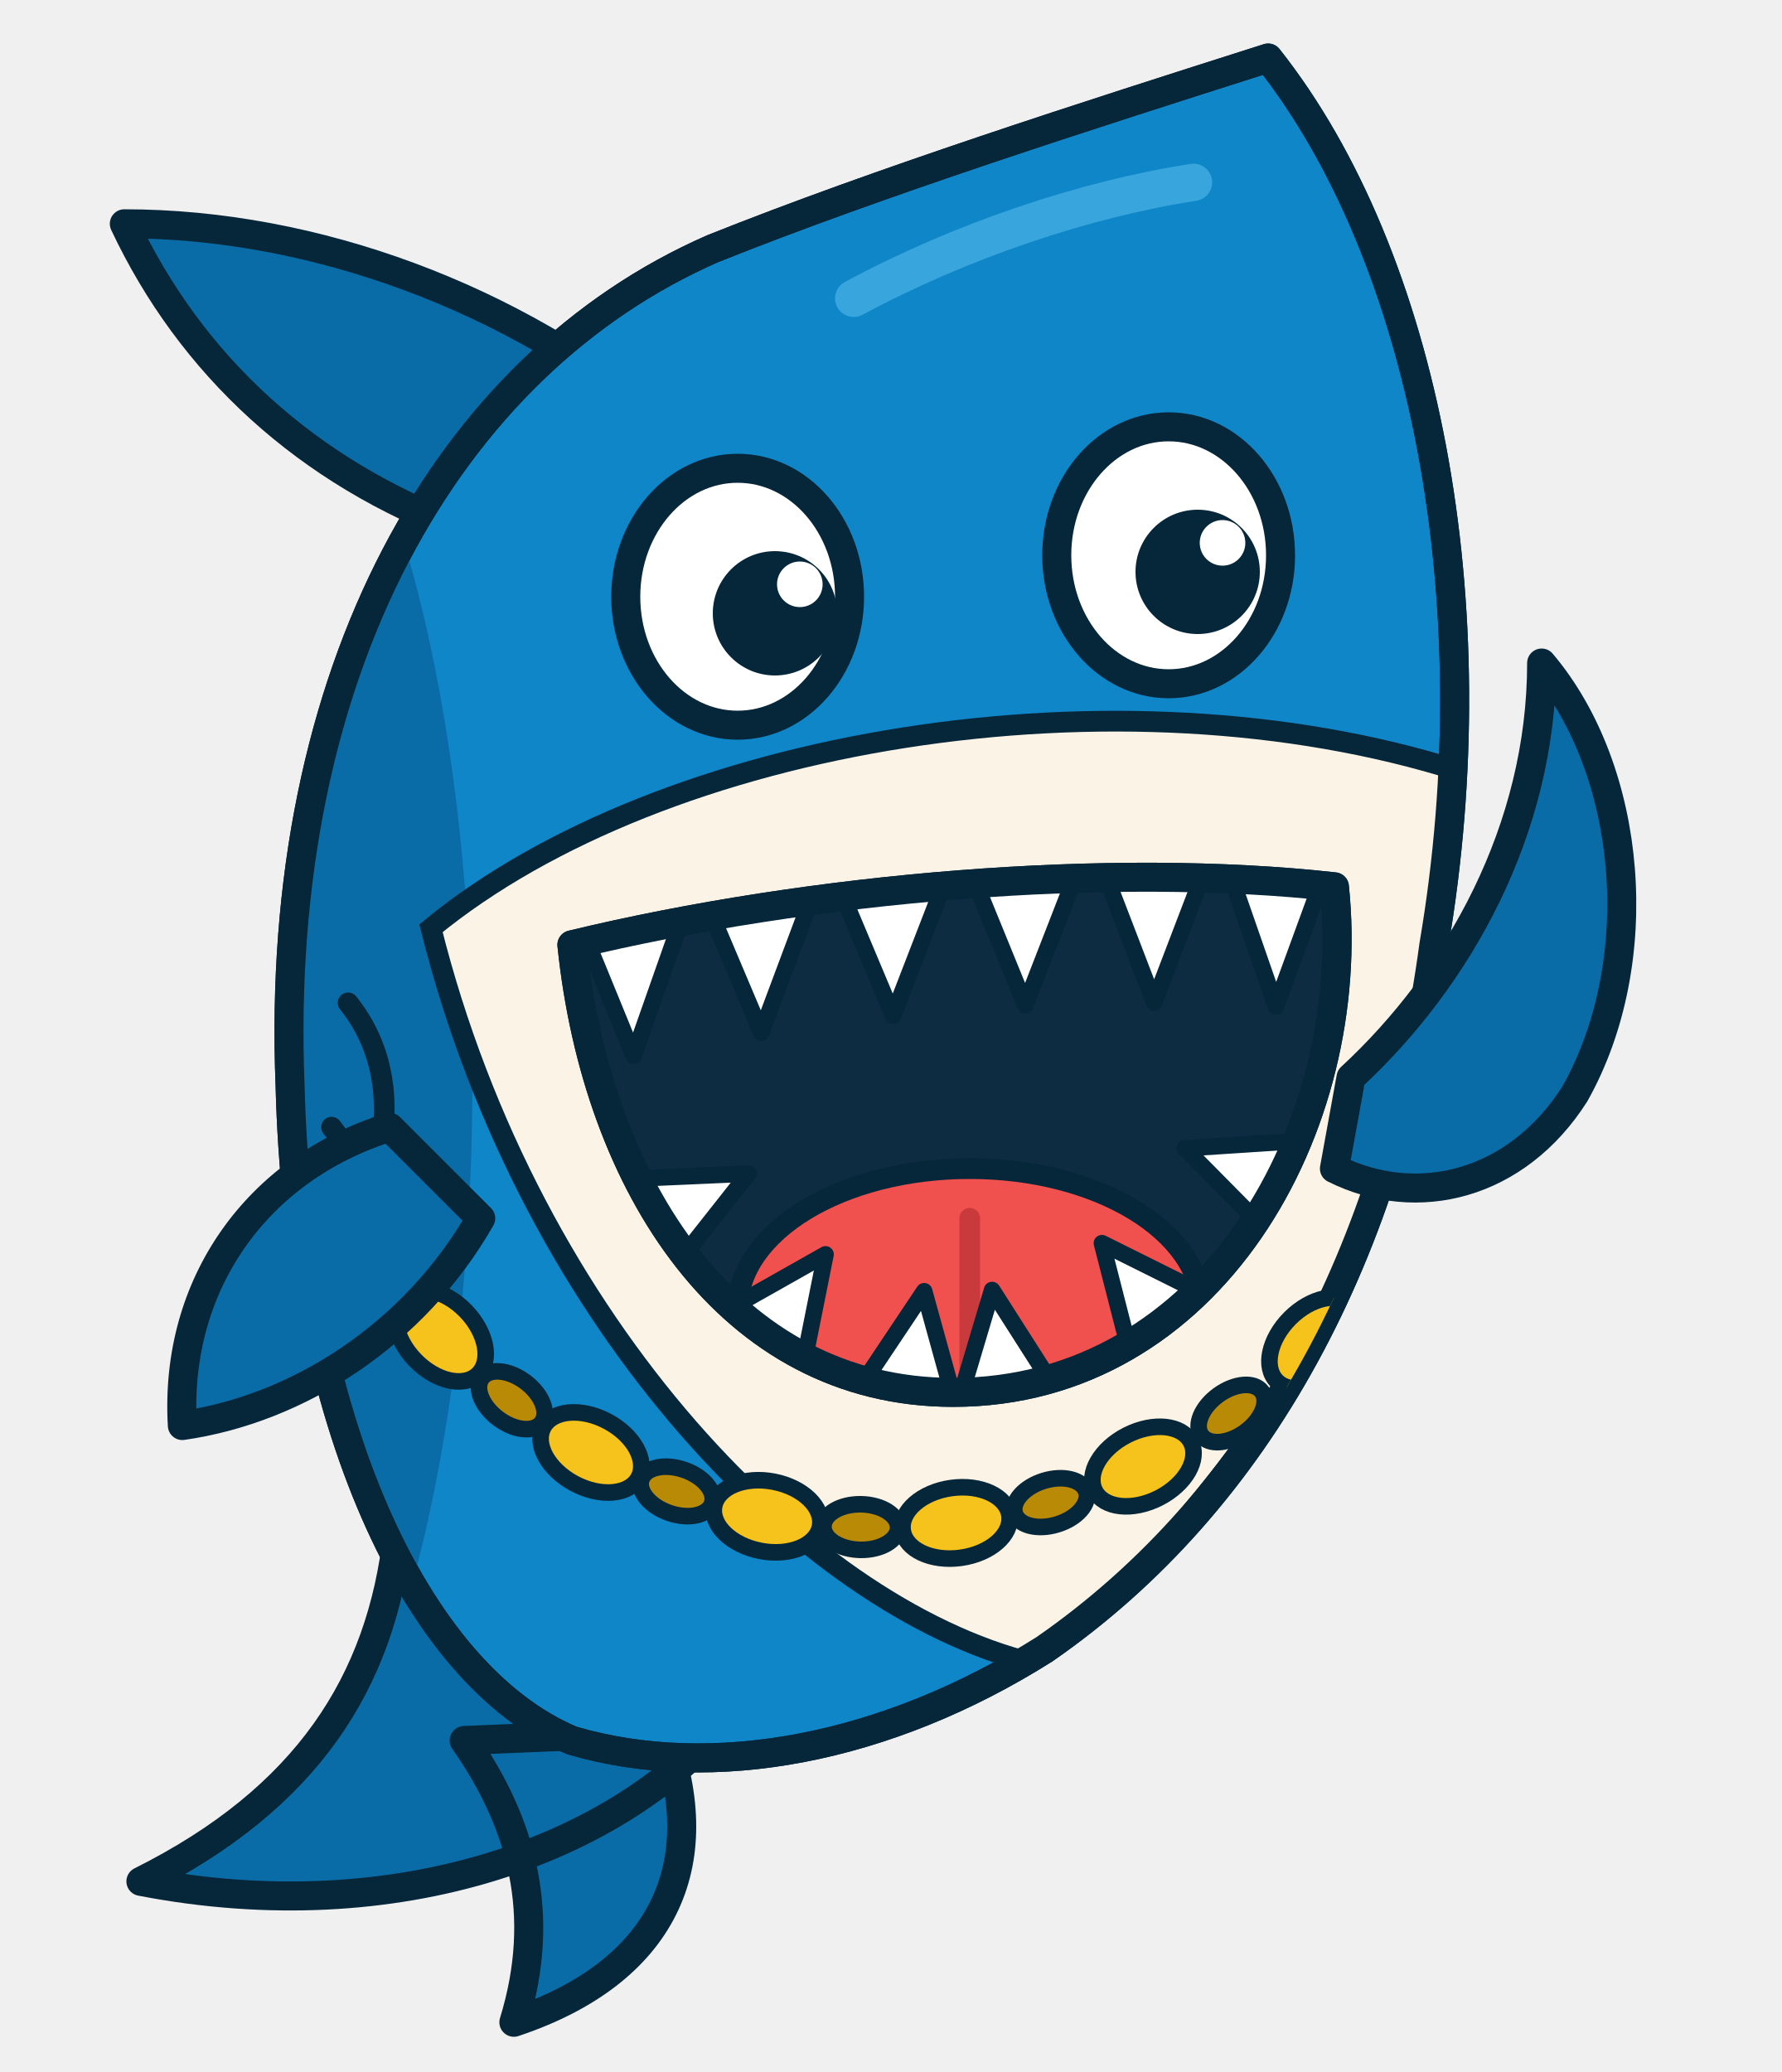
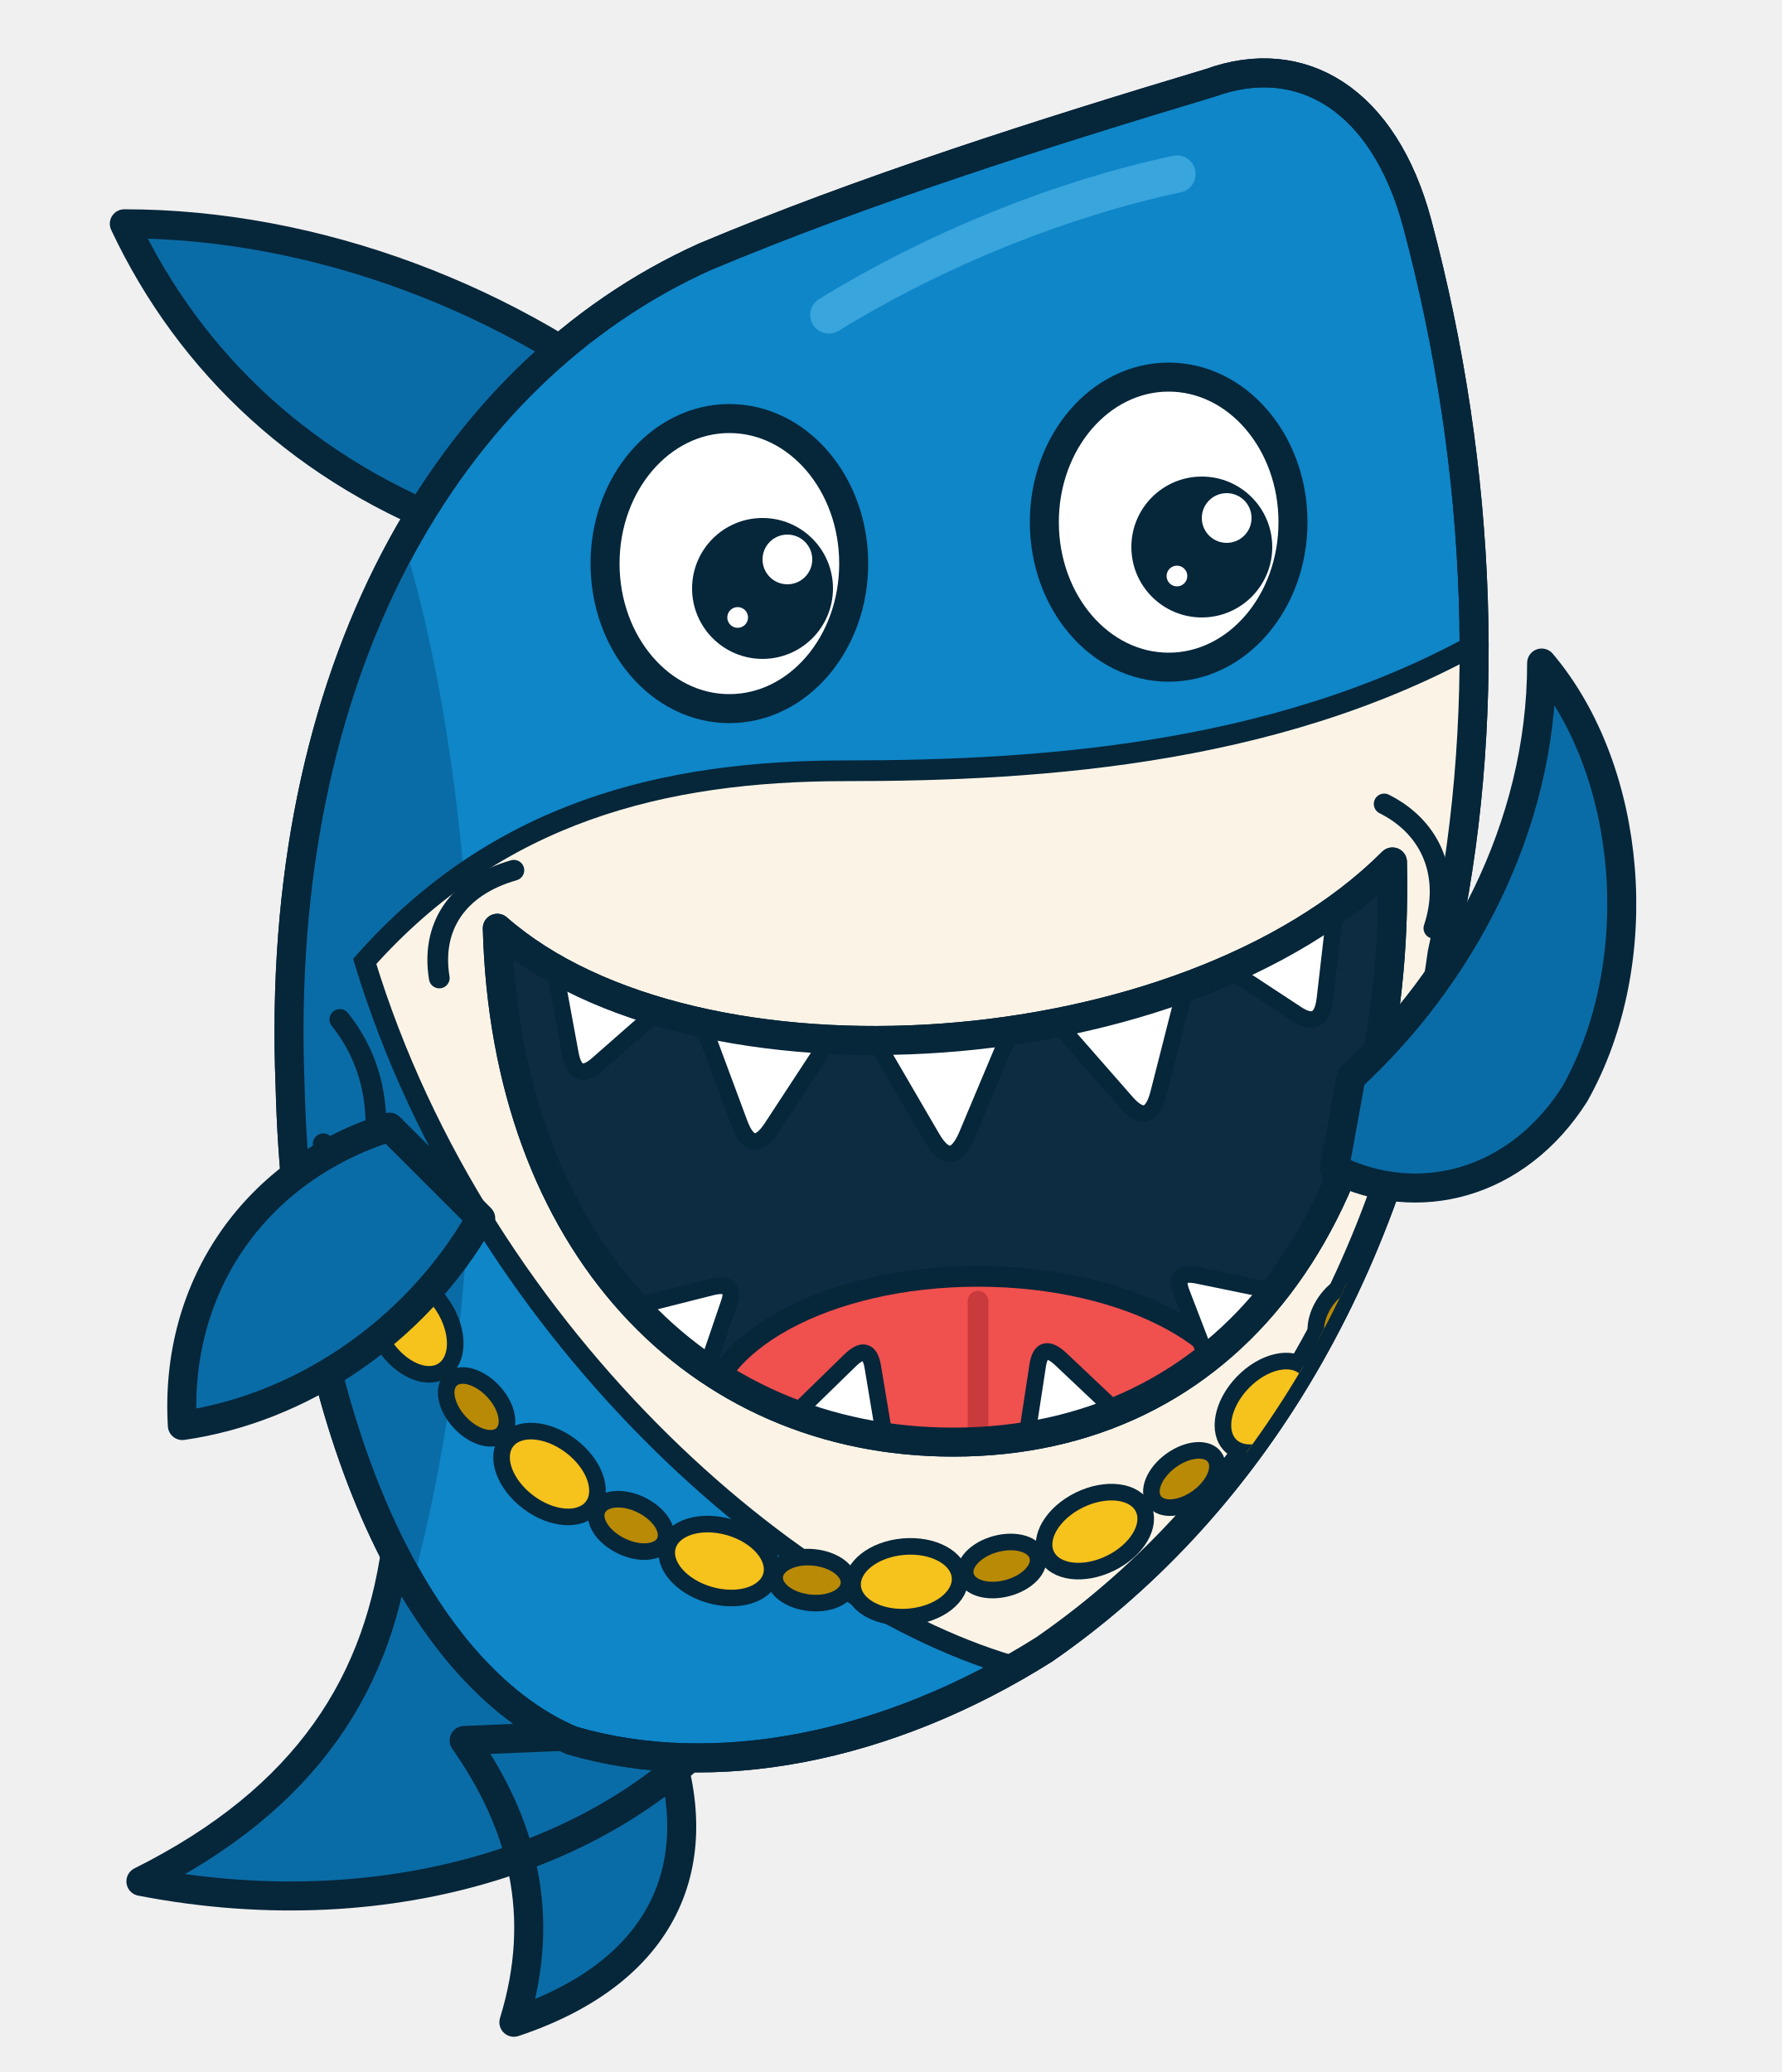
- <svg xmlns="http://www.w3.org/2000/svg" viewBox="0 -10 430 500" role="img" aria-label="Акула — маскот студии MURA SHOW">
+ <svg xmlns="http://www.w3.org/2000/svg" viewBox="0 -10 430 500" width="430" height="500" role="img" aria-label="Акула — маскот студии MURA SHOW">
  <defs>
-     <clipPath id="body">
-       <path d="M306 4 C344 52 360 136 346 218 C336 292 304 352 252 388 C214 412 172 420 138 410 C100 394 72 332 70 252 C66 152 108 78 172 50 C212 34 262 18 306 4 Z" />
+     <clipPath id="mk-body">
+       <path d="M292 10 C314 2 334 14 342 44 C358 104 360 166 348 220 C338 292 304 352 252 388 C214 412 172 420 138 410 C100 394 72 332 70 252 C66 152 108 80 170 52 C208 36 252 22 292 10 Z" />
    </clipPath>
-     <clipPath id="mouth">
-       <path d="M138 218 C196 204 268 198 322 204 C328 262 292 326 230 326 C176 326 144 276 138 218 Z" />
+     <clipPath id="mk-mouth">
+       <path d="M120 214 C168 256 286 248 336 198 C338 284 296 338 230 338 C168 338 122 290 120 214 Z" />
    </clipPath>
  </defs>
-   <path d="M176 404 C150 436 96 456 34 444 C74 424 92 396 96 360 ZM160 408 C172 440 160 466 124 478 C132 452 126 430 112 410 Z" fill="#0A6CA6" stroke="#06263A" stroke-width="7" stroke-linejoin="round" stroke-linecap="round" />
-   <path d="M112 118 C74 104 46 78 30 44 C76 44 124 62 160 92 Z" fill="#0A6CA6" stroke="#06263A" stroke-width="7" stroke-linejoin="round" stroke-linecap="round" />
-   <path d="M306 4 C344 52 360 136 346 218 C336 292 304 352 252 388 C214 412 172 420 138 410 C100 394 72 332 70 252 C66 152 108 78 172 50 C212 34 262 18 306 4 Z" fill="#0E86C8" stroke="#06263A" stroke-width="7" stroke-linejoin="round" stroke-linecap="round" />
-   <g clip-path="url(#body)">
-     <ellipse cx="52" cy="250" rx="62" ry="190" fill="#0A6CA6" />
-     <path d="M104 214 C160 168 270 150 352 176 C352 250 330 320 252 392 C196 380 128 310 104 214 Z" fill="#FBF4E6" stroke="#06263A" stroke-width="5" />
-     <path d="M206 62 C232 48 262 38 288 34" fill="none" stroke="#39A5DD" stroke-width="9" stroke-linecap="round" />
+   <g class="mk-fig">
+     <g class="mk-tail">
+       <path d="M176 404 C150 436 96 456 34 444 C74 424 92 396 96 360 ZM160 408 C172 440 160 466 124 478 C132 452 126 430 112 410 Z" fill="#0A6CA6" stroke="#06263A" stroke-width="7" stroke-linejoin="round" stroke-linecap="round" />
+     </g>
+     <path d="M112 118 C74 104 46 78 30 44 C76 44 124 62 160 92 Z" fill="#0A6CA6" stroke="#06263A" stroke-width="7" stroke-linejoin="round" stroke-linecap="round" />
+     <path d="M292 10 C314 2 334 14 342 44 C358 104 360 166 348 220 C338 292 304 352 252 388 C214 412 172 420 138 410 C100 394 72 332 70 252 C66 152 108 80 170 52 C208 36 252 22 292 10 Z" fill="#0E86C8" stroke="#06263A" stroke-width="7" stroke-linejoin="round" stroke-linecap="round" />
+     <g clip-path="url(#mk-body)">
+       <ellipse cx="52" cy="250" rx="62" ry="190" fill="#0A6CA6" />
+       <path d="M88 222 C120 186 160 176 204 176 C252 176 312 172 362 142 C364 240 330 320 252 394 C196 382 116 314 88 222 Z" fill="#FBF4E6" stroke="#06263A" stroke-width="5" />
+       <path d="M200 66 C226 50 256 38 284 32" fill="none" stroke="#39A5DD" stroke-width="9" stroke-linecap="round" />
+     </g>
+     <path d="M292 10 C314 2 334 14 342 44 C358 104 360 166 348 220 C338 292 304 352 252 388 C214 412 172 420 138 410 C100 394 72 332 70 252 C66 152 108 80 170 52 C208 36 252 22 292 10 Z" fill="none" stroke="#06263A" stroke-width="7" stroke-linecap="round" stroke-linejoin="round" />
+     <path d="M82 236 C90 246 92 258 90 270 M78 266 C86 276 88 288 86 300" fill="none" stroke="#06263A" stroke-width="5" stroke-linecap="round" stroke-linejoin="round" />
+     <g clip-path="url(#mk-body)">
+       <ellipse cx="99.8" cy="309.8" rx="13" ry="8.5" fill="#F6C21C" stroke="#06263A" stroke-width="4" transform="rotate(57 99.8 309.8)" />
+       <ellipse cx="115.0" cy="329.5" rx="9" ry="5.5" fill="#B98A06" stroke="#06263A" stroke-width="4" transform="rotate(47 115.0 329.5)" />
+       <ellipse cx="132.6" cy="345.7" rx="13" ry="8.5" fill="#F6C21C" stroke="#06263A" stroke-width="4" transform="rotate(37 132.6 345.7)" />
+       <ellipse cx="152.3" cy="358.1" rx="9" ry="5.5" fill="#B98A06" stroke="#06263A" stroke-width="4" transform="rotate(26 152.3 358.1)" />
+       <ellipse cx="173.6" cy="366.7" rx="13" ry="8.5" fill="#F6C21C" stroke="#06263A" stroke-width="4" transform="rotate(16 173.6 366.7)" />
+       <ellipse cx="195.9" cy="371.3" rx="9" ry="5.5" fill="#B98A06" stroke="#06263A" stroke-width="4" transform="rotate(6 195.9 371.3)" />
+       <ellipse cx="218.7" cy="371.7" rx="13" ry="8.5" fill="#F6C21C" stroke="#06263A" stroke-width="4" transform="rotate(-5 218.7 371.7)" />
+       <ellipse cx="241.7" cy="367.9" rx="9" ry="5.5" fill="#B98A06" stroke="#06263A" stroke-width="4" transform="rotate(-15 241.7 367.9)" />
+       <ellipse cx="264.2" cy="359.6" rx="13" ry="8.5" fill="#F6C21C" stroke="#06263A" stroke-width="4" transform="rotate(-26 264.2 359.6)" />
+       <ellipse cx="285.8" cy="346.9" rx="9" ry="5.5" fill="#B98A06" stroke="#06263A" stroke-width="4" transform="rotate(-36 285.8 346.9)" />
+       <ellipse cx="306.0" cy="329.5" rx="13" ry="8.5" fill="#F6C21C" stroke="#06263A" stroke-width="4" transform="rotate(-46 306.0 329.5)" />
+       <ellipse cx="324.3" cy="307.3" rx="9" ry="5.5" fill="#B98A06" stroke="#06263A" stroke-width="4" transform="rotate(-56 324.3 307.3)" />
+     </g>
+     <path d="M120 214 C168 256 286 248 336 198 C338 284 296 338 230 338 C168 338 122 290 120 214 Z" fill="#0D2C42" stroke="#06263A" stroke-width="7" stroke-linejoin="round" stroke-linecap="round" />
+     <g clip-path="url(#mk-mouth)">
+       <ellipse cx="236" cy="334" rx="66" ry="36" fill="#F0504E" stroke="#06263A" stroke-width="5" />
+       <path d="M236 304 V336" stroke="#C93A3D" stroke-width="5" stroke-linecap="round" />
+     </g>
+     <g clip-path="url(#mk-mouth)">
+       <path d="M132.8 218.1 L137.6 244.1 Q138.9 251.5 144.2 246.8 L163.0 230.3 Z" fill="#FFFFFF" stroke="#06263A" stroke-width="4" stroke-linejoin="round" stroke-linecap="round" />
+       <path d="M167.4 231.4 L178.4 261.0 Q181.5 269.4 186.3 262.0 L203.4 235.9 Z" fill="#FFFFFF" stroke="#06263A" stroke-width="4" stroke-linejoin="round" stroke-linecap="round" />
+       <path d="M208.3 236.1 L224.9 264.6 Q229.6 272.6 233.3 264.0 L246.2 233.3 Z" fill="#FFFFFF" stroke="#06263A" stroke-width="4" stroke-linejoin="round" stroke-linecap="round" />
+       <path d="M251.2 232.5 L271.7 255.9 Q277.4 262.5 279.6 253.7 L287.5 222.7 Z" fill="#FFFFFF" stroke="#06263A" stroke-width="4" stroke-linejoin="round" stroke-linecap="round" />
+       <path d="M291.9 220.9 L312.9 234.7 Q318.8 238.6 319.7 231.1 L322.8 204.2 Z" fill="#FFFFFF" stroke="#06263A" stroke-width="4" stroke-linejoin="round" stroke-linecap="round" />
+       <path d="M310.5 302.2 L289.1 297.8 Q283.0 296.5 285.1 301.9 L292.4 320.9 Z" fill="#FFFFFF" stroke="#06263A" stroke-width="4" stroke-linejoin="round" stroke-linecap="round" />
+       <path d="M272.3 333.4 L256.0 318.0 Q251.3 313.6 250.4 319.5 L247.2 340.4 Z" fill="#FFFFFF" stroke="#06263A" stroke-width="4" stroke-linejoin="round" stroke-linecap="round" />
+       <path d="M214.1 340.8 L210.6 319.8 Q209.6 313.9 205.1 318.3 L189.0 334.0 Z" fill="#FFFFFF" stroke="#06263A" stroke-width="4" stroke-linejoin="round" stroke-linecap="round" />
+       <path d="M169.4 323.6 L175.9 304.5 Q177.8 299.1 171.7 300.6 L150.3 306.0 Z" fill="#FFFFFF" stroke="#06263A" stroke-width="4" stroke-linejoin="round" stroke-linecap="round" />
+     </g>
+     <path d="M120 214 C168 256 286 248 336 198 C338 284 296 338 230 338 C168 338 122 290 120 214 Z" fill="none" stroke="#06263A" stroke-width="7" stroke-linecap="round" stroke-linejoin="round" />
+     <g clip-path="url(#mk-body)">
+       <path d="M106 226 C104 214 110 204 124 200 M346 214 C350 202 346 190 334 184" fill="none" stroke="#06263A" stroke-width="5" stroke-linecap="round" stroke-linejoin="round" />
+     </g>
+     <g class="mk-eyes">
+       <ellipse cx="176" cy="126" rx="30" ry="35" fill="#FFFFFF" stroke="#06263A" stroke-width="7" />
+       <circle cx="184" cy="132" r="17" fill="#06263A" />
+       <circle cx="190" cy="125" r="6" fill="#FFFFFF" />
+       <circle cx="178" cy="139" r="2.500" fill="#FFFFFF" />
+       <ellipse cx="282" cy="116" rx="30" ry="35" fill="#FFFFFF" stroke="#06263A" stroke-width="7" />
+       <circle cx="290" cy="122" r="17" fill="#06263A" />
+       <circle cx="296" cy="115" r="6" fill="#FFFFFF" />
+       <circle cx="284" cy="129" r="2.500" fill="#FFFFFF" />
+     </g>
+     <g class="mk-arml">
+       <path d="M94 262 C62 272 42 300 44 334 C72 330 100 312 116 284 Z" fill="#0A6CA6" stroke="#06263A" stroke-width="7" stroke-linejoin="round" stroke-linecap="round" />
+     </g>
+     <g class="mk-arm">
+       <path d="M326 250 C352 226 372 190 372 150 C394 176 398 222 380 254 C366 276 342 282 322 272 Z" fill="#0A6CA6" stroke="#06263A" stroke-width="7" stroke-linejoin="round" stroke-linecap="round" />
+     </g>
  </g>
-   <path d="M306 4 C344 52 360 136 346 218 C336 292 304 352 252 388 C214 412 172 420 138 410 C100 394 72 332 70 252 C66 152 108 78 172 50 C212 34 262 18 306 4 Z" fill="none" stroke="#06263A" stroke-width="7" stroke-linecap="round" stroke-linejoin="round" />
-   <path d="M84 232 C92 242 94 254 92 266 M80 262 C88 272 90 284 88 296" fill="none" stroke="#06263A" stroke-width="5" stroke-linecap="round" stroke-linejoin="round" />
-   <g clip-path="url(#body)">
-     <ellipse cx="106.3" cy="312.3" rx="13" ry="8.5" fill="#F6C21C" stroke="#06263A" stroke-width="4" transform="rotate(46 106.3 312.3)" />
-     <ellipse cx="123.5" cy="327.9" rx="9" ry="5.5" fill="#B98A06" stroke="#06263A" stroke-width="4" transform="rotate(37 123.5 327.9)" />
-     <ellipse cx="142.6" cy="340.5" rx="13" ry="8.5" fill="#F6C21C" stroke="#06263A" stroke-width="4" transform="rotate(28 142.6 340.5)" />
-     <ellipse cx="163.3" cy="349.9" rx="9" ry="5.5" fill="#B98A06" stroke="#06263A" stroke-width="4" transform="rotate(19 163.3 349.9)" />
-     <ellipse cx="185.1" cy="355.9" rx="13" ry="8.5" fill="#F6C21C" stroke="#06263A" stroke-width="4" transform="rotate(11 185.1 355.9)" />
-     <ellipse cx="207.7" cy="358.5" rx="9" ry="5.5" fill="#B98A06" stroke="#06263A" stroke-width="4" transform="rotate(1 207.7 358.5)" />
-     <ellipse cx="230.7" cy="357.5" rx="13" ry="8.5" fill="#F6C21C" stroke="#06263A" stroke-width="4" transform="rotate(-8 230.7 357.5)" />
-     <ellipse cx="253.5" cy="352.6" rx="9" ry="5.5" fill="#B98A06" stroke="#06263A" stroke-width="4" transform="rotate(-17 253.5 352.6)" />
-     <ellipse cx="275.8" cy="343.9" rx="13" ry="8.5" fill="#F6C21C" stroke="#06263A" stroke-width="4" transform="rotate(-27 275.8 343.9)" />
-     <ellipse cx="297.2" cy="331.1" rx="9" ry="5.5" fill="#B98A06" stroke="#06263A" stroke-width="4" transform="rotate(-36 297.2 331.1)" />
-     <ellipse cx="317.3" cy="314.1" rx="13" ry="8.5" fill="#F6C21C" stroke="#06263A" stroke-width="4" transform="rotate(-45 317.3 314.1)" />
-   </g>
-   <path d="M138 218 C196 204 268 198 322 204 C328 262 292 326 230 326 C176 326 144 276 138 218 Z" fill="#0D2C42" stroke="#06263A" stroke-width="7" stroke-linejoin="round" stroke-linecap="round" />
-   <g clip-path="url(#mouth)">
-     <ellipse cx="234" cy="306" rx="56" ry="34" fill="#F0504E" stroke="#06263A" stroke-width="5" />
-     <path d="M234 284 V322" stroke="#C93A3D" stroke-width="5" stroke-linecap="round" />
-   </g>
-   <g clip-path="url(#mouth)">
-     <path d="M140.1 213.5 L165.8 208.1 L152.9 244.8 Z" fill="#FFFFFF" stroke="#06263A" stroke-width="4" stroke-linejoin="round" stroke-linecap="round" />
-     <path d="M170.2 207.3 L197.2 203.1 L183.7 239.2 Z" fill="#FFFFFF" stroke="#06263A" stroke-width="4" stroke-linejoin="round" stroke-linecap="round" />
-     <path d="M201.8 202.5 L229.2 199.7 L215.5 235.1 Z" fill="#FFFFFF" stroke="#06263A" stroke-width="4" stroke-linejoin="round" stroke-linecap="round" />
-     <path d="M233.8 199.3 L260.9 197.9 L247.4 232.6 Z" fill="#FFFFFF" stroke="#06263A" stroke-width="4" stroke-linejoin="round" stroke-linecap="round" />
-     <path d="M265.4 197.8 L291.5 197.9 L278.5 231.9 Z" fill="#FFFFFF" stroke="#06263A" stroke-width="4" stroke-linejoin="round" stroke-linecap="round" />
-     <path d="M295.8 198.1 L320.0 199.8 L307.9 232.9 Z" fill="#FFFFFF" stroke="#06263A" stroke-width="4" stroke-linejoin="round" stroke-linecap="round" />
-     <path d="M153.2 274.4 L164.9 293.1 L180.6 273.2 Z" fill="#FFFFFF" stroke="#06263A" stroke-width="4" stroke-linejoin="round" stroke-linecap="round" />
-     <path d="M176.0 305.8 L194.1 318.2 L199.2 292.7 Z" fill="#FFFFFF" stroke="#06263A" stroke-width="4" stroke-linejoin="round" stroke-linecap="round" />
-     <path d="M208.1 323.9 L229.9 326.6 L223.0 301.6 Z" fill="#FFFFFF" stroke="#06263A" stroke-width="4" stroke-linejoin="round" stroke-linecap="round" />
-     <path d="M231.8 326.8 L253.5 323.4 L239.4 301.3 Z" fill="#FFFFFF" stroke="#06263A" stroke-width="4" stroke-linejoin="round" stroke-linecap="round" />
-     <path d="M272.4 315.4 L289.6 301.8 L265.9 290.0 Z" fill="#FFFFFF" stroke="#06263A" stroke-width="4" stroke-linejoin="round" stroke-linecap="round" />
-     <path d="M303.5 284.9 L313.5 265.3 L285.9 267.1 Z" fill="#FFFFFF" stroke="#06263A" stroke-width="4" stroke-linejoin="round" stroke-linecap="round" />
-   </g>
-   <path d="M138 218 C196 204 268 198 322 204 C328 262 292 326 230 326 C176 326 144 276 138 218 Z" fill="none" stroke="#06263A" stroke-width="7" stroke-linecap="round" stroke-linejoin="round" />
-   <ellipse cx="178" cy="134" rx="27" ry="31" fill="#FFFFFF" stroke="#06263A" stroke-width="7" />
-   <circle cx="187" cy="138" r="15" fill="#06263A" />
-   <circle cx="193" cy="131" r="5.500" fill="#FFFFFF" />
-   <ellipse cx="282" cy="124" rx="27" ry="31" fill="#FFFFFF" stroke="#06263A" stroke-width="7" />
-   <circle cx="289" cy="128" r="15" fill="#06263A" />
-   <circle cx="295" cy="121" r="5.500" fill="#FFFFFF" />
-   <path d="M94 262 C62 272 42 300 44 334 C72 330 100 312 116 284 Z" fill="#0A6CA6" stroke="#06263A" stroke-width="7" stroke-linejoin="round" stroke-linecap="round" />
-   <path d="M326 250 C352 226 372 190 372 150 C394 176 398 222 380 254 C366 276 342 282 322 272 Z" fill="#0A6CA6" stroke="#06263A" stroke-width="7" stroke-linejoin="round" stroke-linecap="round" />
</svg>
